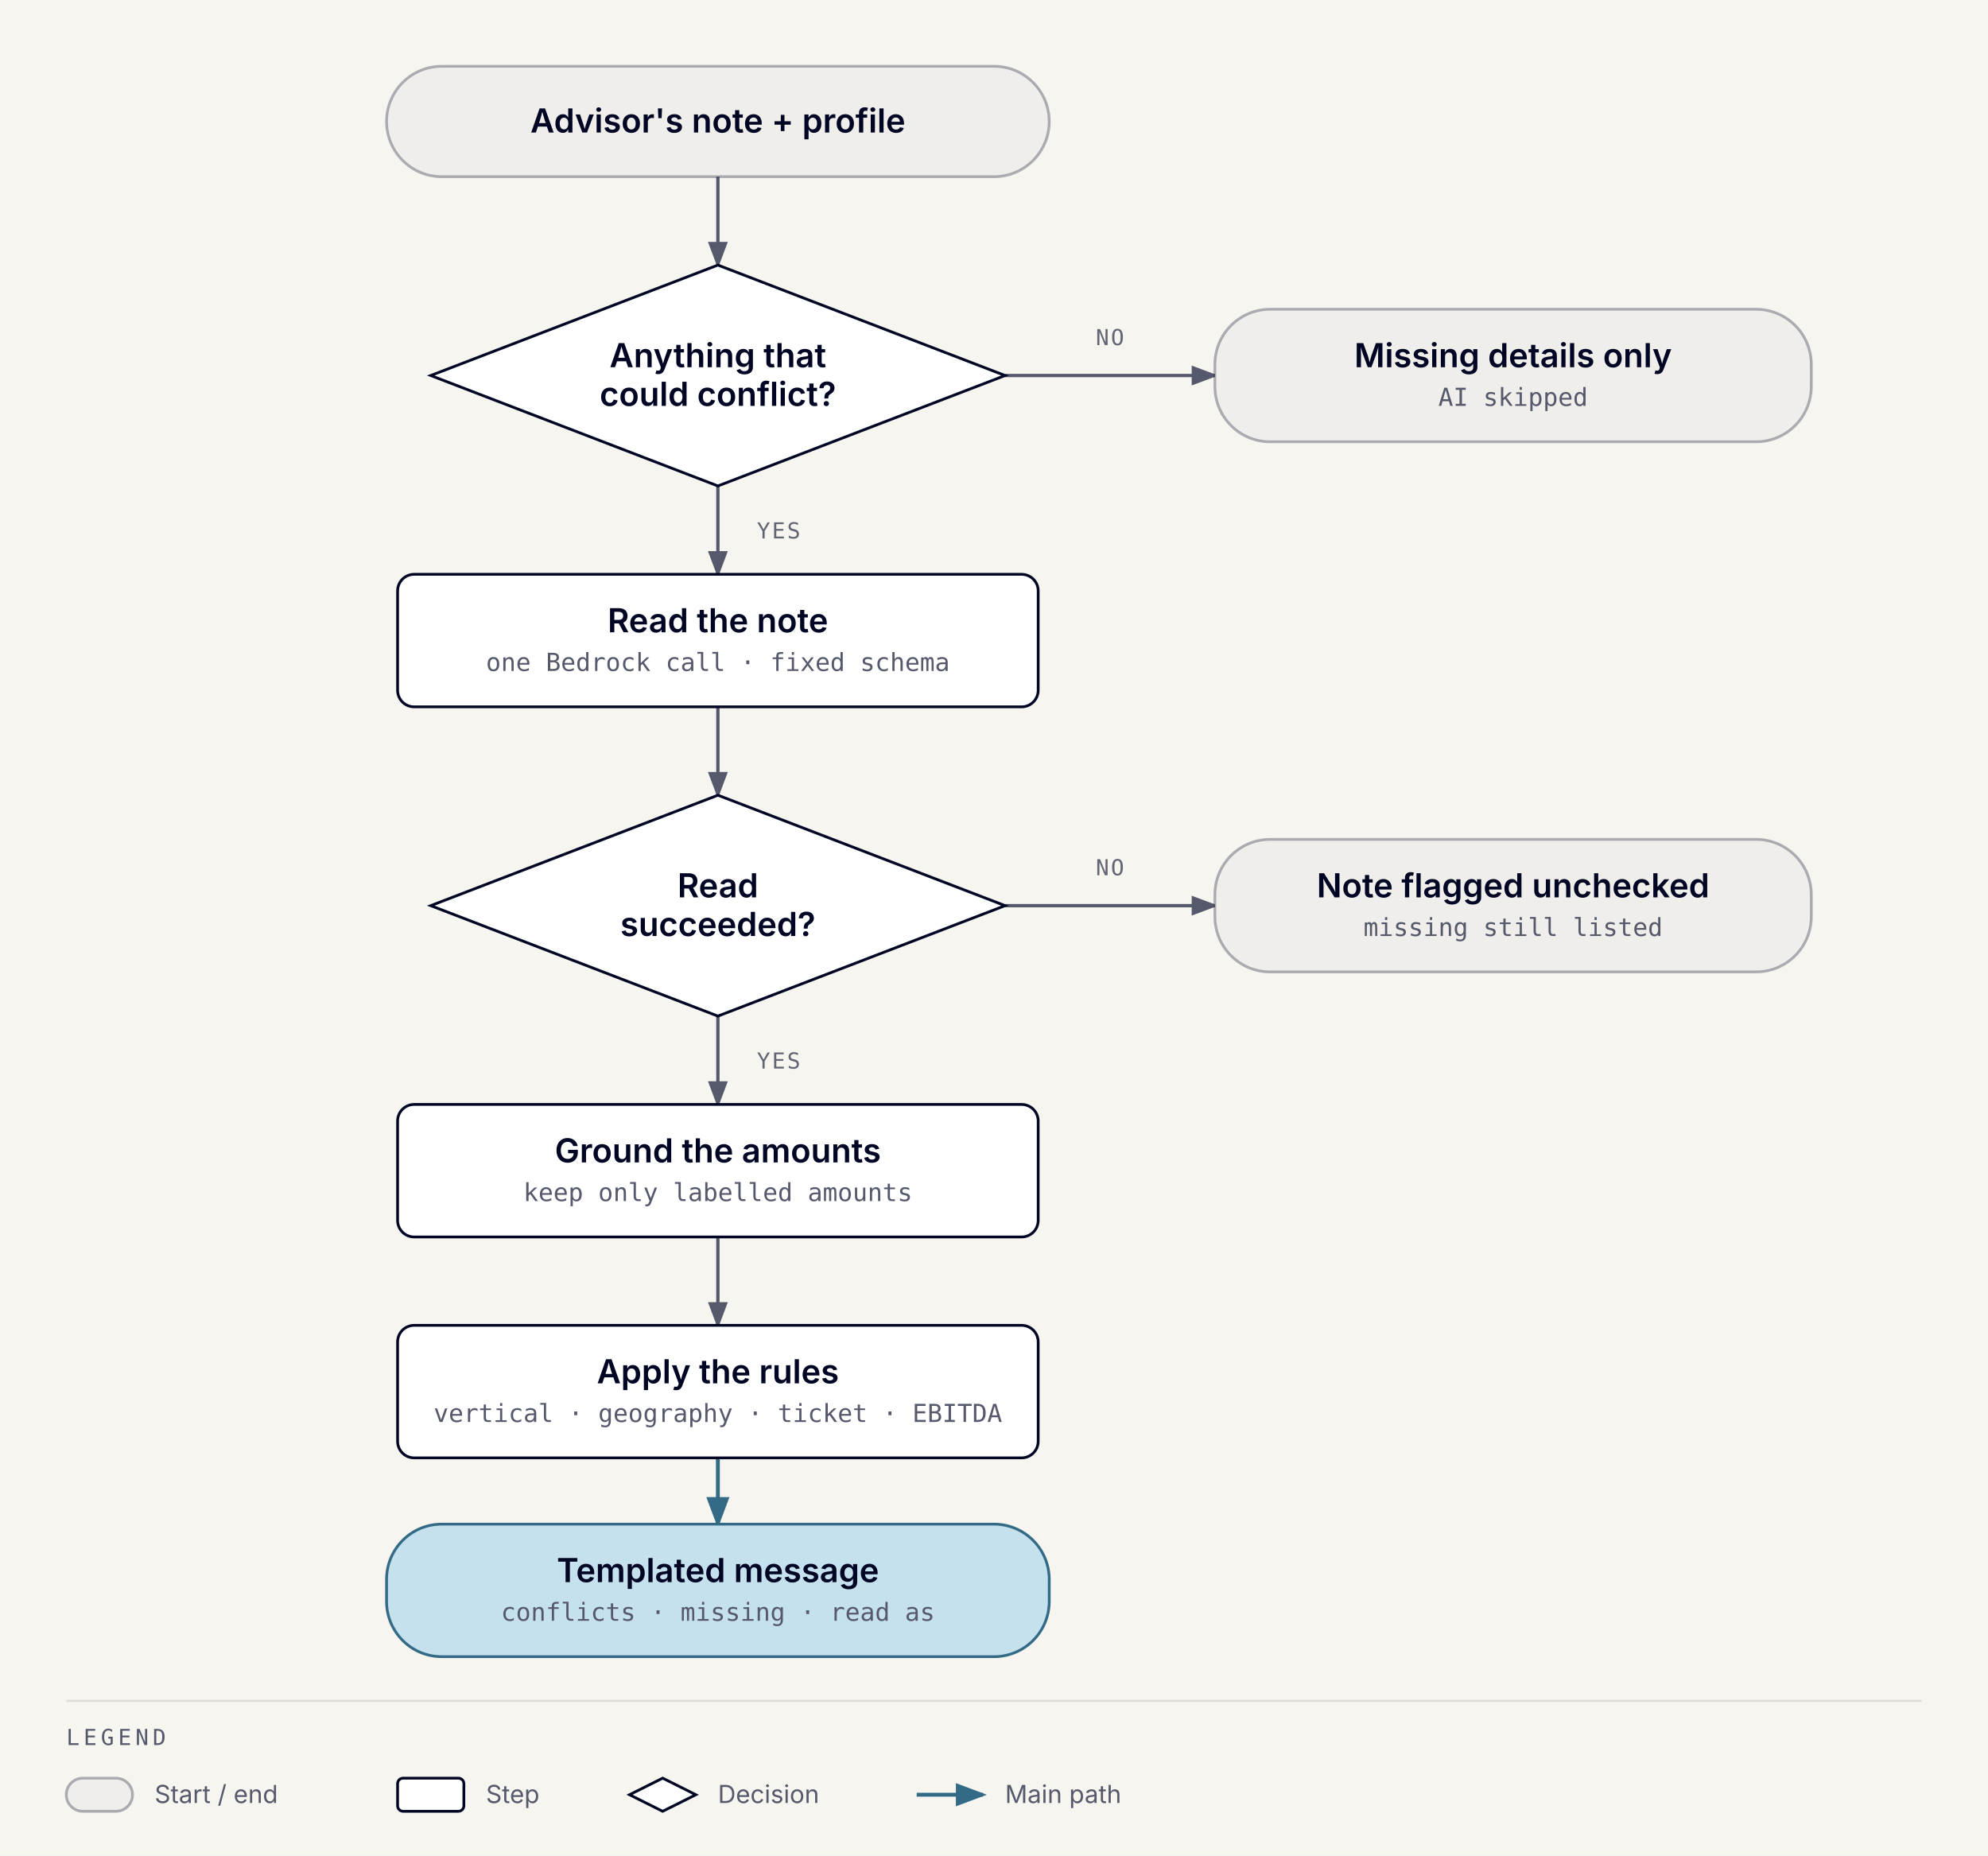
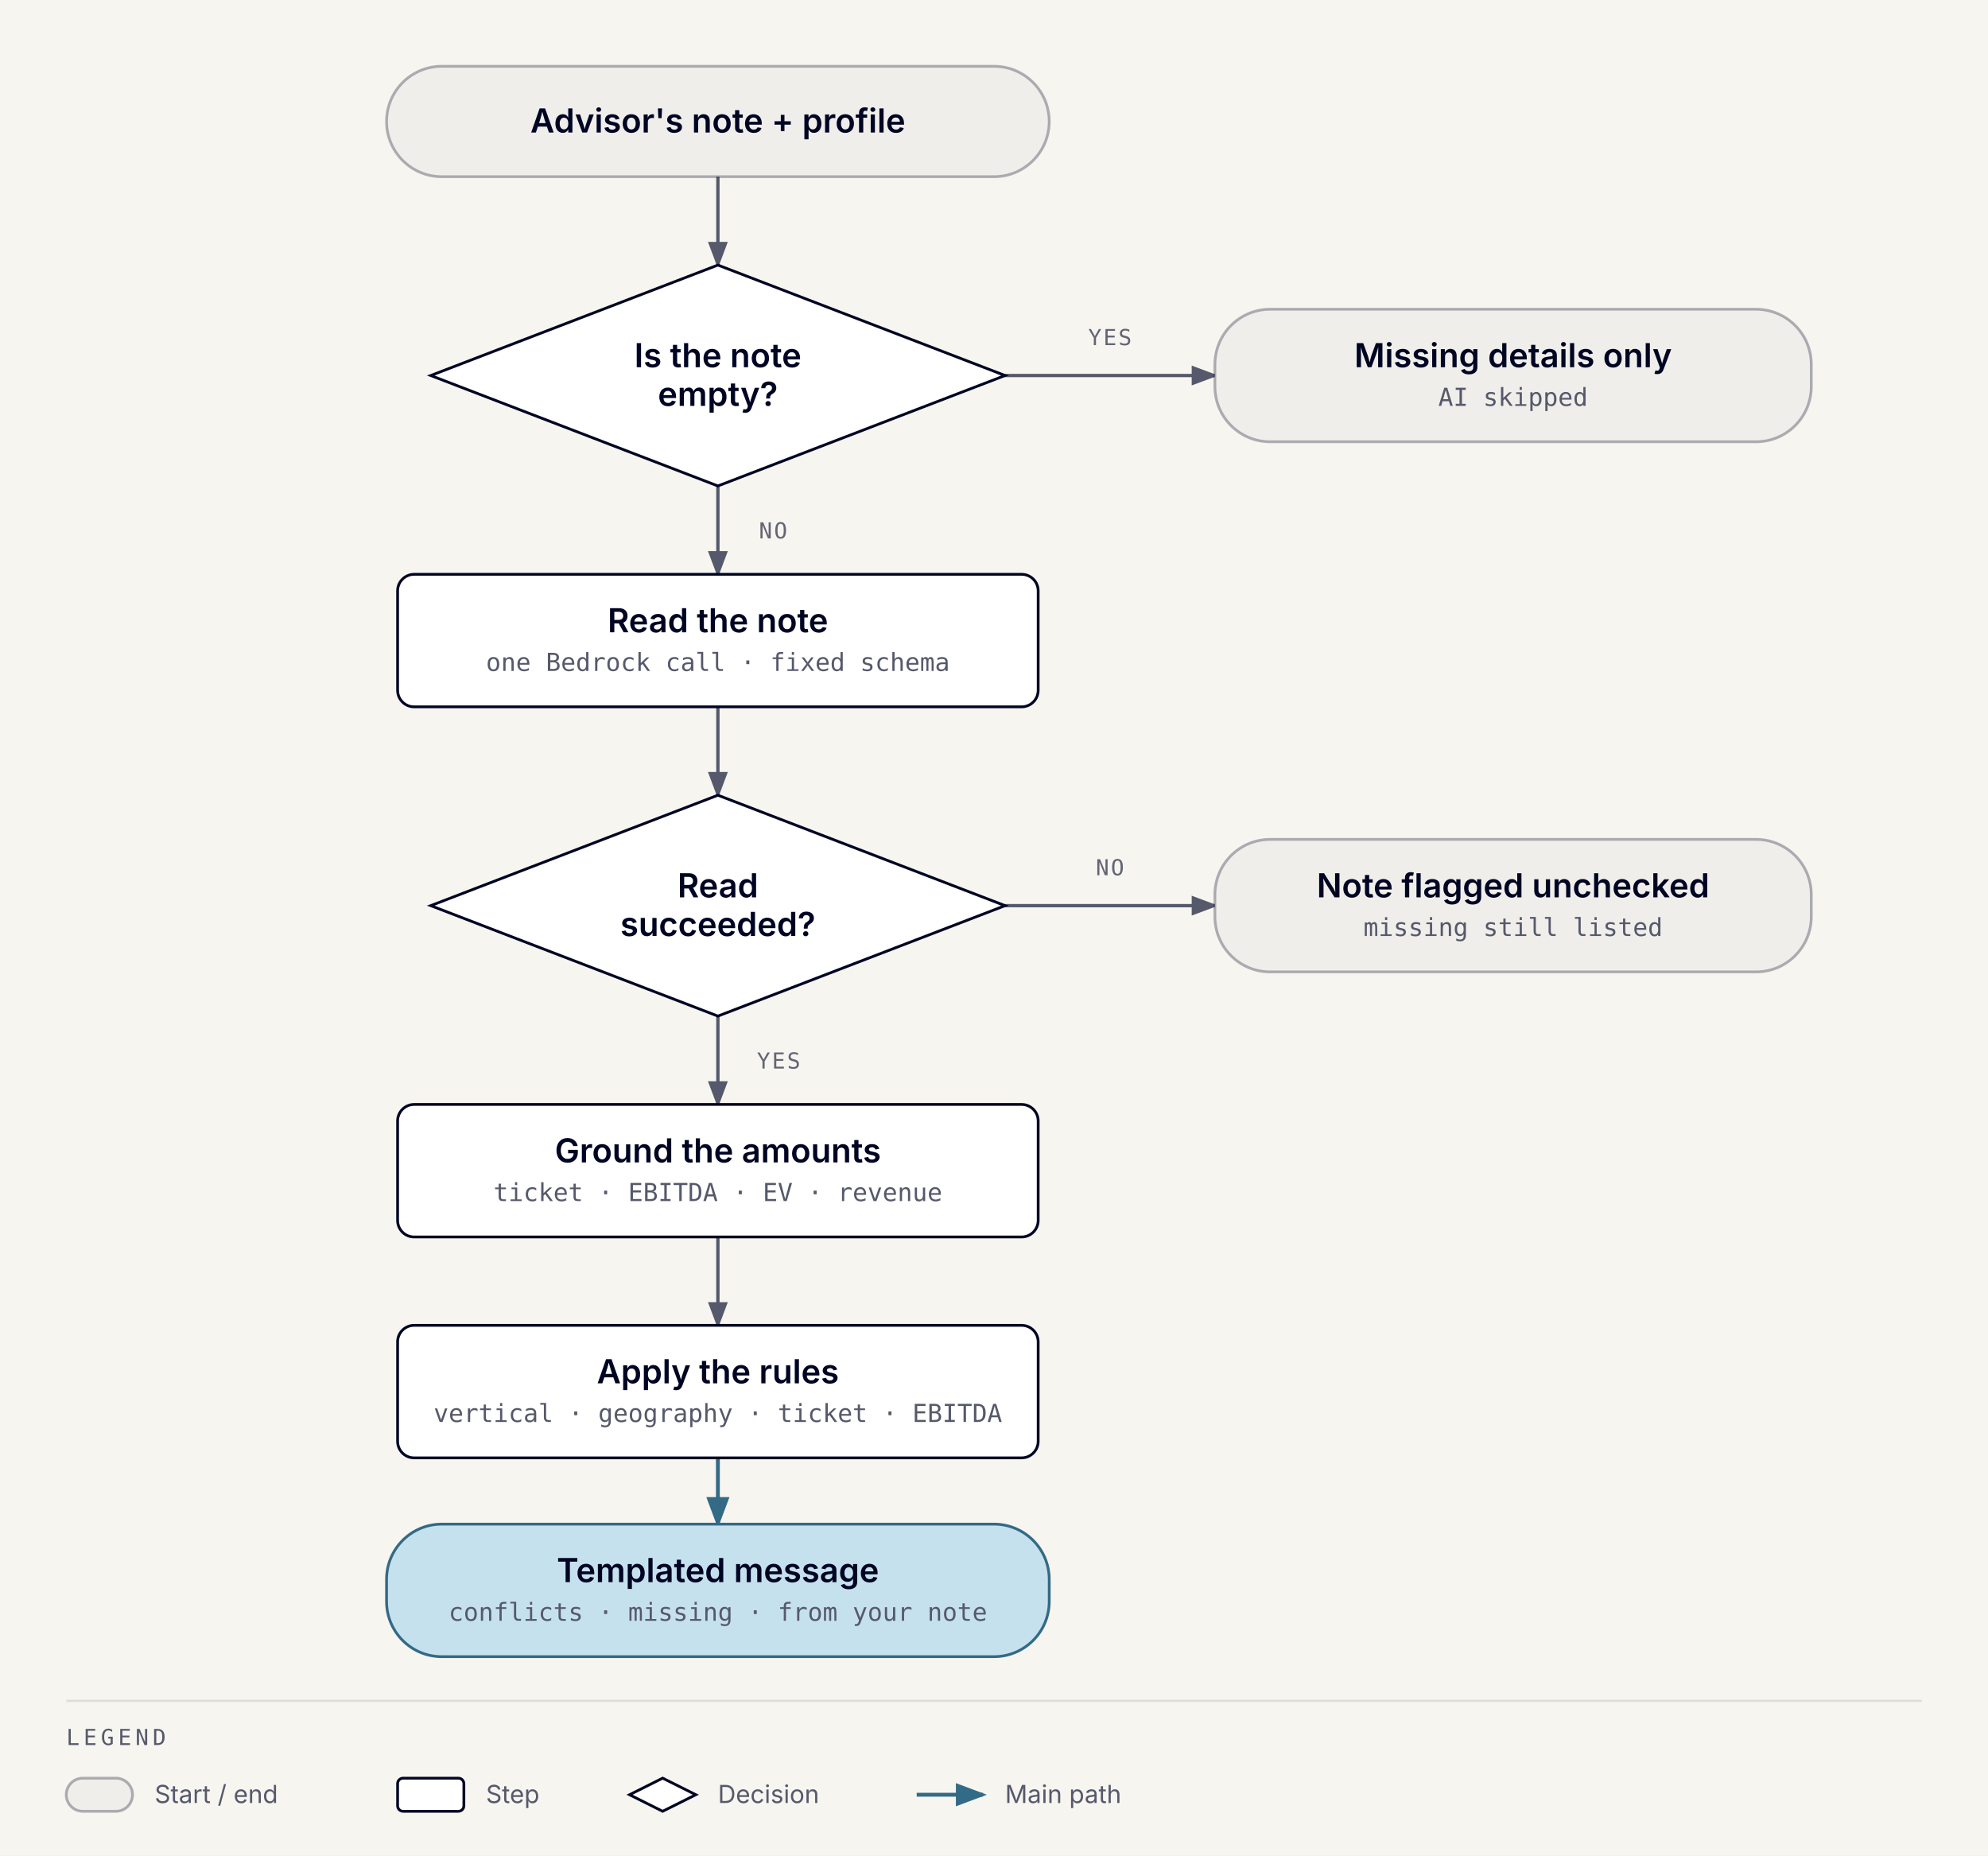
<svg xmlns="http://www.w3.org/2000/svg" viewBox="0 0 720 672" role="img" aria-labelledby="discrepancy-check-title discrepancy-check-desc" id="discrepancy-check-root">
  <defs>
    <style>#discrepancy-check-root { font-family: 'Inter', system-ui, -apple-system, 'Segoe UI', sans-serif; color: #000523; }
      #discrepancy-check-root .diagram-container { width: 100%; overflow-x: auto; }
      #discrepancy-check-root .diagram-container { overflow-x: visible; }</style>
    <marker id="discrepancy-check-arrow" markerWidth="8" markerHeight="6" refX="7" refY="3" orient="auto">
      <polygon points="0 0, 8 3, 0 6" fill="#56596b" />
    </marker>
    <marker id="discrepancy-check-arrow-accent" markerWidth="8" markerHeight="6" refX="7" refY="3" orient="auto">
      <polygon points="0 0, 8 3, 0 6" fill="#336a85" />
    </marker>
    <marker id="discrepancy-check-arrow-link" markerWidth="8" markerHeight="6" refX="7" refY="3" orient="auto">
      <polygon points="0 0, 8 3, 0 6" fill="#336a85" />
    </marker>
  </defs>
  <rect width="100%" height="100%" fill="#f7f5f0" />
  <line x1="260" y1="64" x2="260" y2="96" stroke="#56596b" stroke-width="1.2" marker-end="url(#discrepancy-check-arrow)" />
  <line x1="364" y1="136" x2="440" y2="136" stroke="#56596b" stroke-width="1.2" marker-end="url(#discrepancy-check-arrow)" />
  <line x1="260" y1="176" x2="260" y2="208" stroke="#56596b" stroke-width="1.2" marker-end="url(#discrepancy-check-arrow)" />
  <line x1="260" y1="256" x2="260" y2="288" stroke="#56596b" stroke-width="1.2" marker-end="url(#discrepancy-check-arrow)" />
  <line x1="364" y1="328" x2="440" y2="328" stroke="#56596b" stroke-width="1.2" marker-end="url(#discrepancy-check-arrow)" />
  <line x1="260" y1="368" x2="260" y2="400" stroke="#56596b" stroke-width="1.2" marker-end="url(#discrepancy-check-arrow)" />
  <line x1="260" y1="448" x2="260" y2="480" stroke="#56596b" stroke-width="1.2" marker-end="url(#discrepancy-check-arrow)" />
  <line x1="260" y1="528" x2="260" y2="552" stroke="#336a85" stroke-width="1.4" marker-end="url(#discrepancy-check-arrow-accent)" />
-   <rect x="390" y="116" width="24" height="12" rx="2" fill="#f7f5f0" />
-   <text x="402" y="125" fill="#636575" font-size="8" font-family="'Geist Mono', ui-monospace, Menlo, monospace" text-anchor="middle" letter-spacing="0.08em">NO</text>
-   <rect x="268" y="186" width="28" height="12" rx="2" fill="#f7f5f0" />
-   <text x="282" y="195" fill="#636575" font-size="8" font-family="'Geist Mono', ui-monospace, Menlo, monospace" text-anchor="middle" letter-spacing="0.08em">YES</text>
+   <rect x="388" y="116" width="28" height="12" rx="2" fill="#f7f5f0" />
+   <text x="402" y="125" fill="#636575" font-size="8" font-family="'Geist Mono', ui-monospace, Menlo, monospace" text-anchor="middle" letter-spacing="0.08em">YES</text>
+   <rect x="268" y="186" width="24" height="12" rx="2" fill="#f7f5f0" />
+   <text x="280" y="195" fill="#636575" font-size="8" font-family="'Geist Mono', ui-monospace, Menlo, monospace" text-anchor="middle" letter-spacing="0.08em">NO</text>
  <rect x="390" y="308" width="24" height="12" rx="2" fill="#f7f5f0" />
  <text x="402" y="317" fill="#636575" font-size="8" font-family="'Geist Mono', ui-monospace, Menlo, monospace" text-anchor="middle" letter-spacing="0.08em">NO</text>
  <rect x="268" y="378" width="28" height="12" rx="2" fill="#f7f5f0" />
  <text x="282" y="387" fill="#636575" font-size="8" font-family="'Geist Mono', ui-monospace, Menlo, monospace" text-anchor="middle" letter-spacing="0.08em">YES</text>
  <rect x="140" y="24" width="240" height="40" rx="20" fill="#f7f5f0" />
  <rect x="140" y="24" width="240" height="40" rx="20" fill="#000523" fill-opacity="0.03" stroke="#000523" stroke-opacity="0.30" stroke-width="1" />
  <text x="260" y="48" fill="#000523" font-size="12" font-weight="600" font-family="'Inter', system-ui, -apple-system, 'Segoe UI', sans-serif" text-anchor="middle">Advisor's note + profile</text>
  <polygon points="260,96 364,136 260,176 156,136" fill="#ffffff" stroke="#000523" stroke-width="1" />
-   <text x="260" y="133" fill="#000523" font-size="12" font-weight="600" font-family="'Inter', system-ui, -apple-system, 'Segoe UI', sans-serif" text-anchor="middle">Anything that</text>
-   <text x="260" y="147" fill="#000523" font-size="12" font-weight="600" font-family="'Inter', system-ui, -apple-system, 'Segoe UI', sans-serif" text-anchor="middle">could conflict?</text>
+   <text x="260" y="133" fill="#000523" font-size="12" font-weight="600" font-family="'Inter', system-ui, -apple-system, 'Segoe UI', sans-serif" text-anchor="middle">Is the note</text>
+   <text x="260" y="147" fill="#000523" font-size="12" font-weight="600" font-family="'Inter', system-ui, -apple-system, 'Segoe UI', sans-serif" text-anchor="middle">empty?</text>
  <rect x="440" y="112" width="216" height="48" rx="20" fill="#f7f5f0" />
  <rect x="440" y="112" width="216" height="48" rx="20" fill="#000523" fill-opacity="0.03" stroke="#000523" stroke-opacity="0.30" stroke-width="1" />
  <text x="548" y="133" fill="#000523" font-size="12" font-weight="600" font-family="'Inter', system-ui, -apple-system, 'Segoe UI', sans-serif" text-anchor="middle">Missing details only</text>
  <text x="548" y="147" fill="#56596b" font-size="9" font-family="'Geist Mono', ui-monospace, Menlo, monospace" text-anchor="middle">AI skipped</text>
  <rect x="144" y="208" width="232" height="48" rx="6" fill="#ffffff" stroke="#000523" stroke-width="1" />
  <text x="260" y="229" fill="#000523" font-size="12" font-weight="600" font-family="'Inter', system-ui, -apple-system, 'Segoe UI', sans-serif" text-anchor="middle">Read the note</text>
  <text x="260" y="243" fill="#56596b" font-size="9" font-family="'Geist Mono', ui-monospace, Menlo, monospace" text-anchor="middle">one Bedrock call · fixed schema</text>
  <polygon points="260,288 364,328 260,368 156,328" fill="#ffffff" stroke="#000523" stroke-width="1" />
  <text x="260" y="325" fill="#000523" font-size="12" font-weight="600" font-family="'Inter', system-ui, -apple-system, 'Segoe UI', sans-serif" text-anchor="middle">Read</text>
  <text x="260" y="339" fill="#000523" font-size="12" font-weight="600" font-family="'Inter', system-ui, -apple-system, 'Segoe UI', sans-serif" text-anchor="middle">succeeded?</text>
  <rect x="440" y="304" width="216" height="48" rx="20" fill="#f7f5f0" />
  <rect x="440" y="304" width="216" height="48" rx="20" fill="#000523" fill-opacity="0.03" stroke="#000523" stroke-opacity="0.30" stroke-width="1" />
  <text x="548" y="325" fill="#000523" font-size="12" font-weight="600" font-family="'Inter', system-ui, -apple-system, 'Segoe UI', sans-serif" text-anchor="middle">Note flagged unchecked</text>
  <text x="548" y="339" fill="#56596b" font-size="9" font-family="'Geist Mono', ui-monospace, Menlo, monospace" text-anchor="middle">missing still listed</text>
  <rect x="144" y="400" width="232" height="48" rx="6" fill="#ffffff" stroke="#000523" stroke-width="1" />
  <text x="260" y="421" fill="#000523" font-size="12" font-weight="600" font-family="'Inter', system-ui, -apple-system, 'Segoe UI', sans-serif" text-anchor="middle">Ground the amounts</text>
-   <text x="260" y="435" fill="#56596b" font-size="9" font-family="'Geist Mono', ui-monospace, Menlo, monospace" text-anchor="middle">keep only labelled amounts</text>
+   <text x="260" y="435" fill="#56596b" font-size="9" font-family="'Geist Mono', ui-monospace, Menlo, monospace" text-anchor="middle">ticket · EBITDA · EV · revenue</text>
  <rect x="144" y="480" width="232" height="48" rx="6" fill="#ffffff" stroke="#000523" stroke-width="1" />
  <text x="260" y="501" fill="#000523" font-size="12" font-weight="600" font-family="'Inter', system-ui, -apple-system, 'Segoe UI', sans-serif" text-anchor="middle">Apply the rules</text>
  <text x="260" y="515" fill="#56596b" font-size="9" font-family="'Geist Mono', ui-monospace, Menlo, monospace" text-anchor="middle">vertical · geography · ticket · EBITDA</text>
  <rect x="140" y="552" width="240" height="48" rx="20" fill="#f7f5f0" />
  <rect x="140" y="552" width="240" height="48" rx="20" fill="#c6e1ee" stroke="#336a85" stroke-width="1" />
  <text x="260" y="573" fill="#000523" font-size="12" font-weight="600" font-family="'Inter', system-ui, -apple-system, 'Segoe UI', sans-serif" text-anchor="middle">Templated message</text>
-   <text x="260" y="587" fill="#56596b" font-size="9" font-family="'Geist Mono', ui-monospace, Menlo, monospace" text-anchor="middle">conflicts · missing · read as</text>
+   <text x="260" y="587" fill="#56596b" font-size="9" font-family="'Geist Mono', ui-monospace, Menlo, monospace" text-anchor="middle">conflicts · missing · from your note</text>
  <line x1="24" y1="616" x2="696" y2="616" stroke="#000523" stroke-opacity="0.10" stroke-width="0.8" />
  <text x="24" y="632" fill="#56596b" font-size="8" font-family="'Geist Mono', ui-monospace, Menlo, monospace" letter-spacing="0.18em">LEGEND</text>
  <rect x="24" y="644" width="24" height="12" rx="6" fill="#000523" fill-opacity="0.03" stroke="#000523" stroke-opacity="0.30" stroke-width="1" />
  <text x="56" y="653" fill="#56596b" font-size="9" font-family="'Inter', system-ui, -apple-system, 'Segoe UI', sans-serif">Start / end</text>
  <rect x="144" y="644" width="24" height="12" rx="2" fill="#ffffff" stroke="#000523" stroke-width="1" />
  <text x="176" y="653" fill="#56596b" font-size="9" font-family="'Inter', system-ui, -apple-system, 'Segoe UI', sans-serif">Step</text>
  <polygon points="228,650 240,644 252,650 240,656" fill="#ffffff" stroke="#000523" stroke-width="1" />
  <text x="260" y="653" fill="#56596b" font-size="9" font-family="'Inter', system-ui, -apple-system, 'Segoe UI', sans-serif">Decision</text>
  <line x1="332" y1="650" x2="356" y2="650" stroke="#336a85" stroke-width="1.4" marker-end="url(#discrepancy-check-arrow-accent)" />
  <text x="364" y="653" fill="#56596b" font-size="9" font-family="'Inter', system-ui, -apple-system, 'Segoe UI', sans-serif">Main path</text>
</svg>
